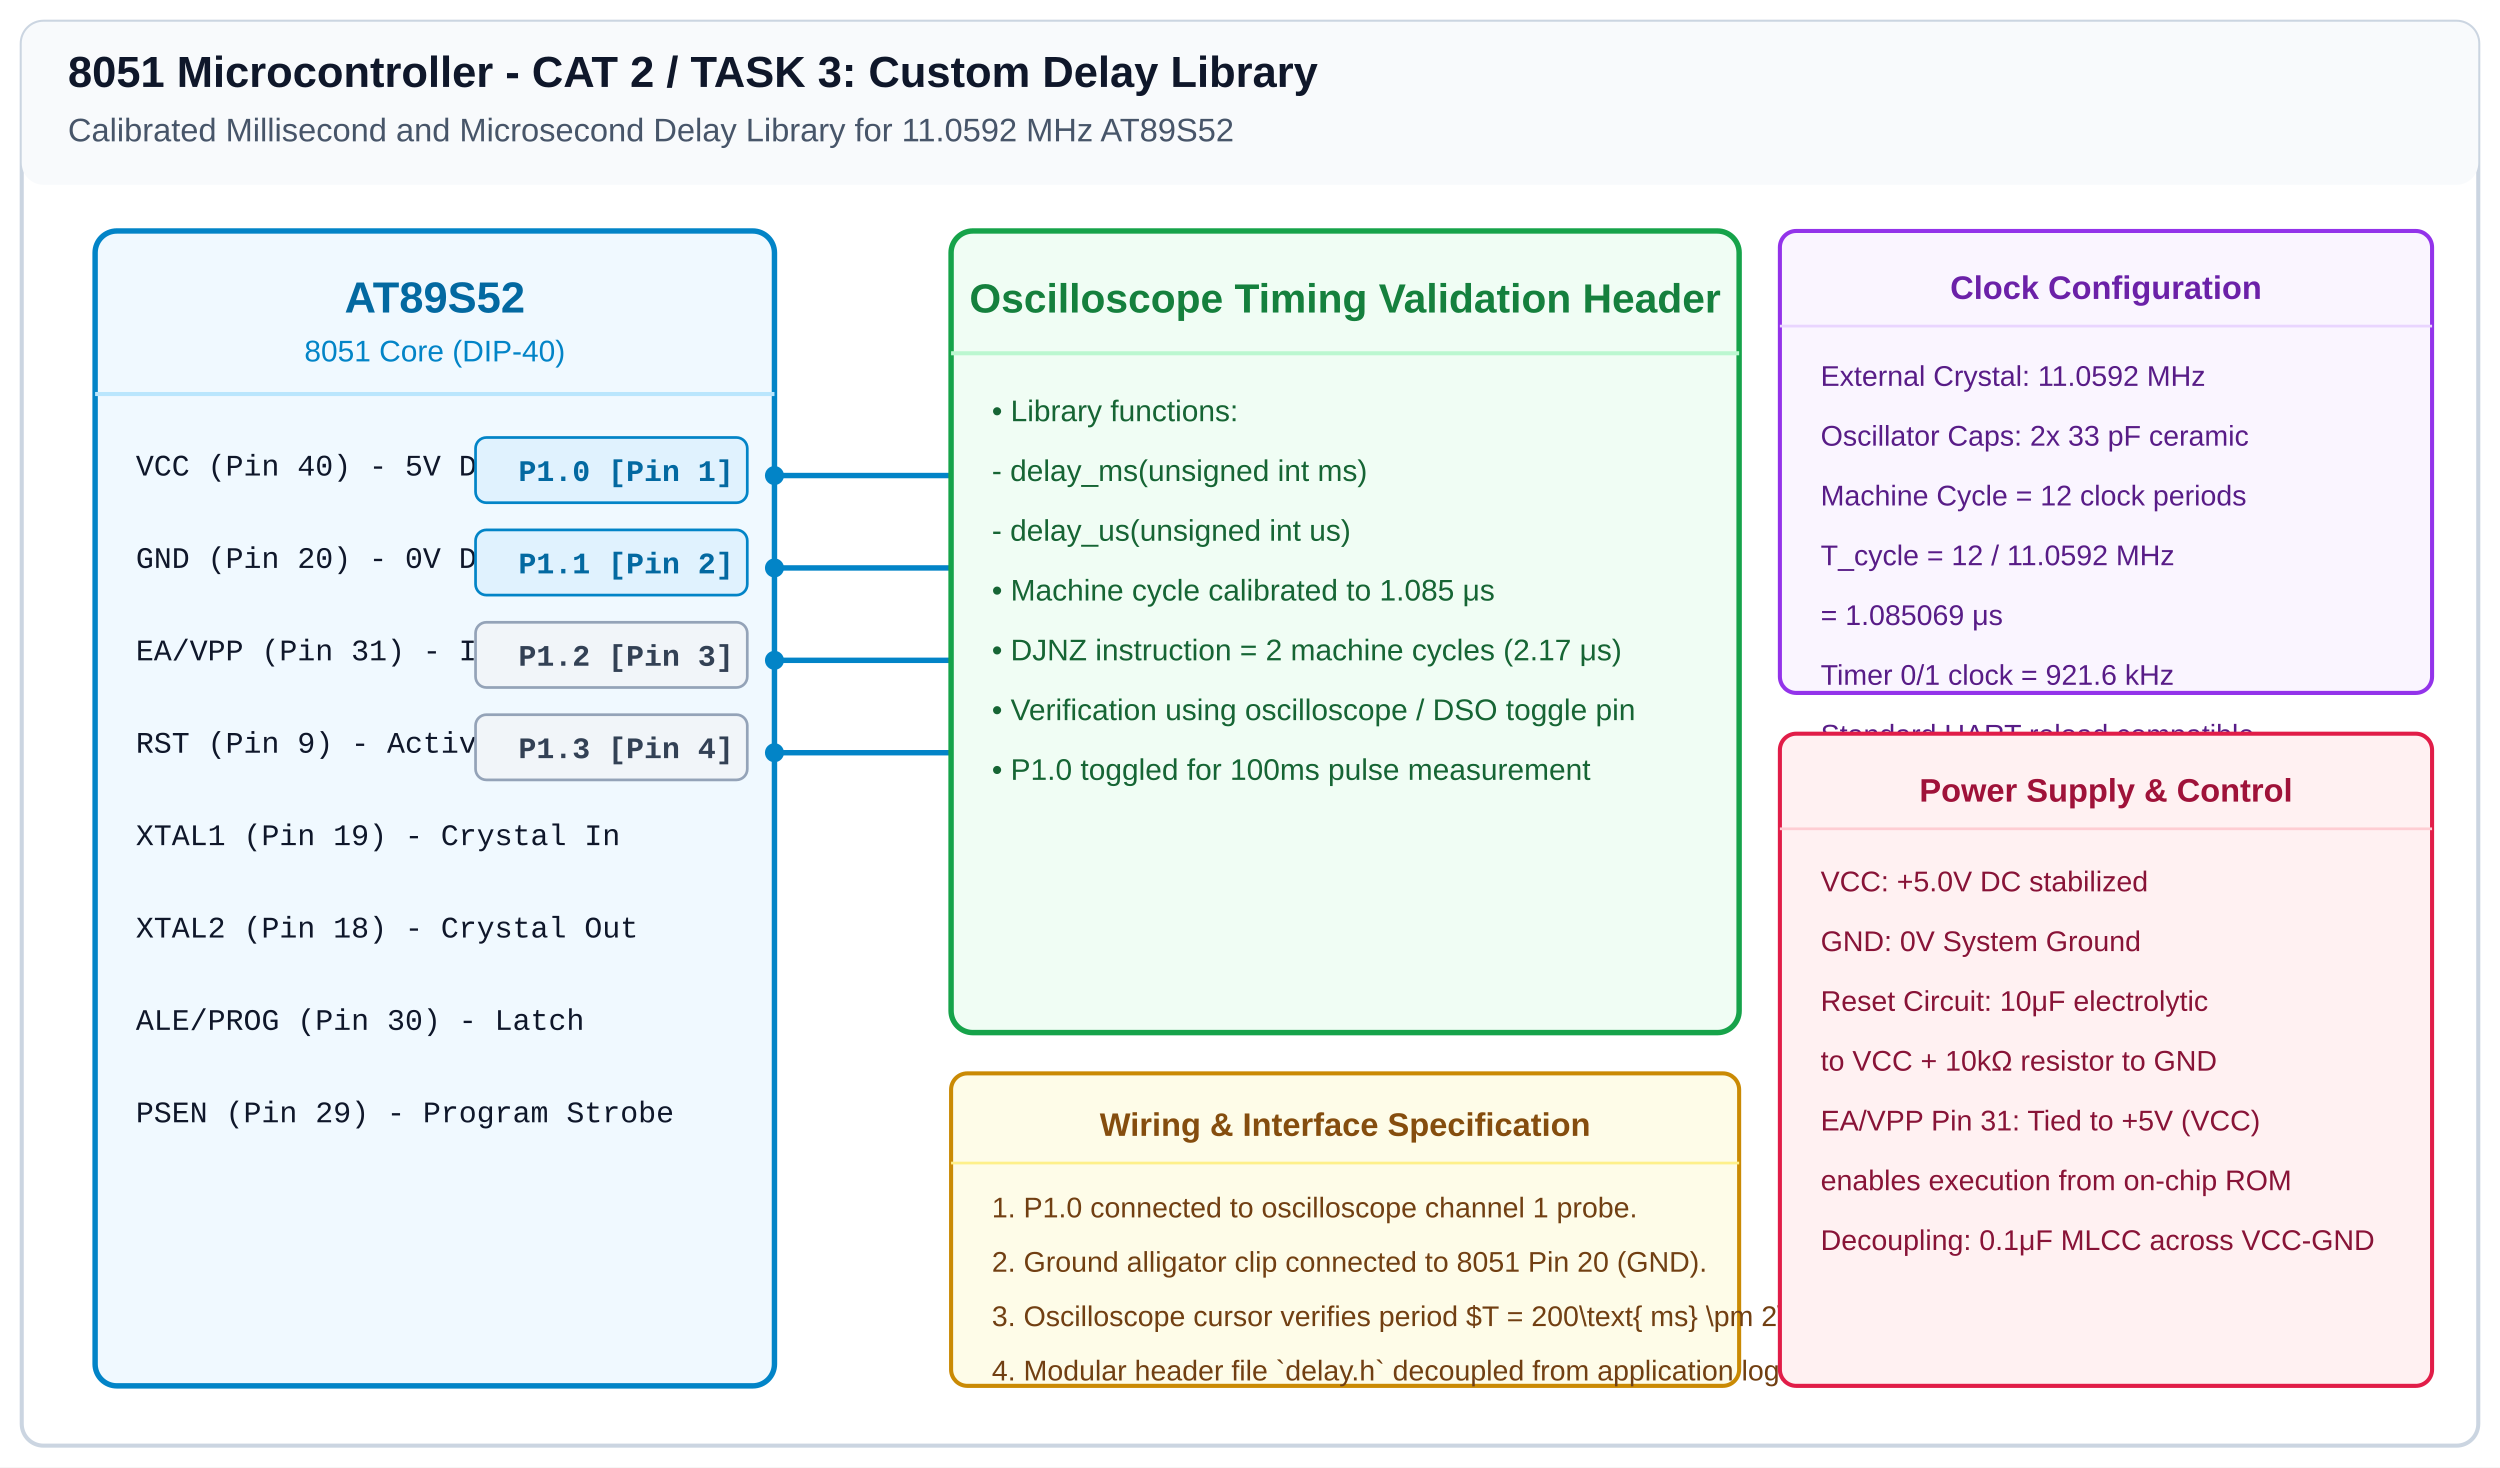
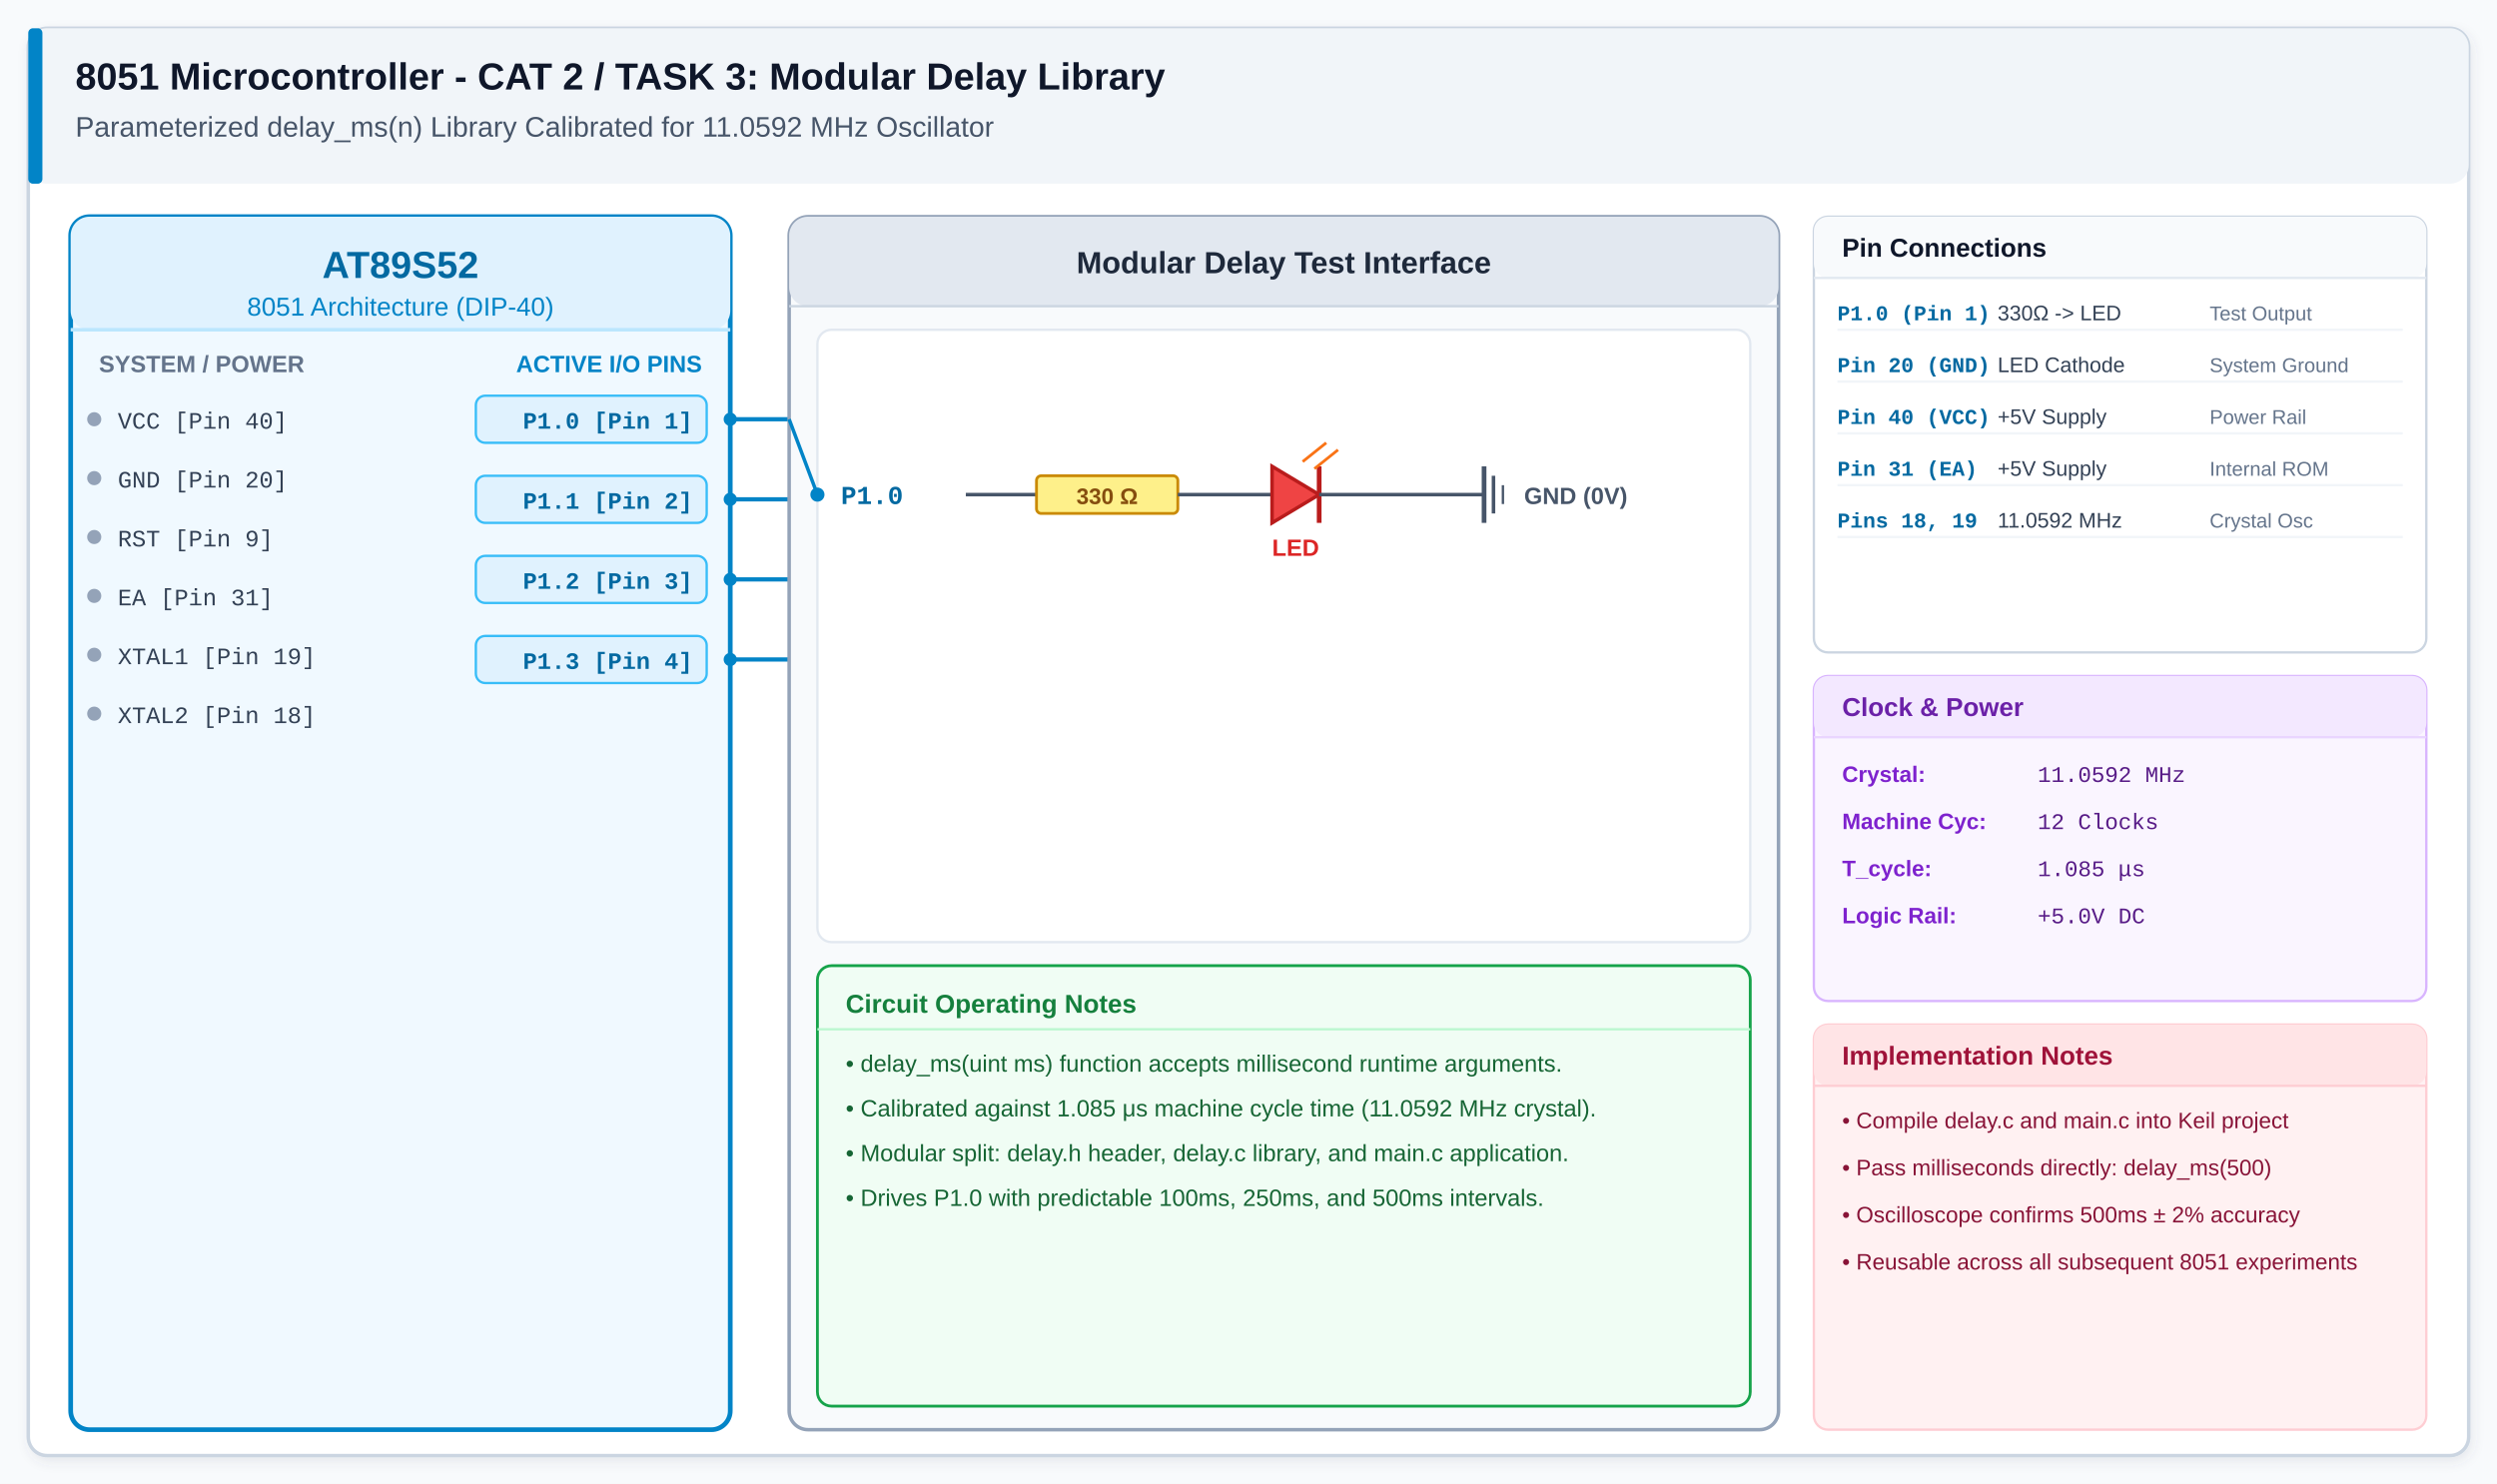
- <svg xmlns="http://www.w3.org/2000/svg" viewBox="0 0 920 540" width="920" height="540">
-   <rect x="0" y="0" width="920" height="540" fill="#ffffff" />
-   <rect x="8" y="8" width="904" height="524" fill="none" stroke="#cbd5e1" stroke-width="1.5" rx="8" />
-   <rect x="8" y="8" width="904" height="60" fill="#f8fafc" rx="8" />
-   <text x="25" y="32" font-family="Arial, sans-serif" font-size="16" font-weight="bold" fill="#0f172a">8051 Microcontroller - CAT 2 / TASK 3: Custom Delay Library</text>
-   <text x="25" y="52" font-family="Arial, sans-serif" font-size="12" fill="#475569">Calibrated Millisecond and Microsecond Delay Library for 11.0592 MHz AT89S52</text>
-   <rect x="35" y="85" width="250" height="425" fill="#f0f9ff" stroke="#0284c7" stroke-width="2" rx="8" />
-   <text x="160" y="115" text-anchor="middle" font-family="Arial, sans-serif" font-size="16" font-weight="bold" fill="#0369a1">AT89S52</text>
-   <text x="160" y="133" text-anchor="middle" font-family="Arial, sans-serif" font-size="11" fill="#0284c7">8051 Core (DIP-40)</text>
-   <line x1="35" y1="145" x2="285" y2="145" stroke="#bae6fd" stroke-width="1.5" />
-   <text x="50" y="175" font-family="Courier New, monospace" font-size="11" fill="#0f172a">VCC (Pin 40) - 5V DC</text>
-   <text x="50" y="209" font-family="Courier New, monospace" font-size="11" fill="#0f172a">GND (Pin 20) - 0V DC</text>
-   <text x="50" y="243" font-family="Courier New, monospace" font-size="11" fill="#0f172a">EA/VPP (Pin 31) - Internal ROM</text>
-   <text x="50" y="277" font-family="Courier New, monospace" font-size="11" fill="#0f172a">RST (Pin 9) - Active-High Reset</text>
-   <text x="50" y="311" font-family="Courier New, monospace" font-size="11" fill="#0f172a">XTAL1 (Pin 19) - Crystal In</text>
-   <text x="50" y="345" font-family="Courier New, monospace" font-size="11" fill="#0f172a">XTAL2 (Pin 18) - Crystal Out</text>
-   <text x="50" y="379" font-family="Courier New, monospace" font-size="11" fill="#0f172a">ALE/PROG (Pin 30) - Latch</text>
-   <text x="50" y="413" font-family="Courier New, monospace" font-size="11" fill="#0f172a">PSEN (Pin 29) - Program Strobe</text>
-   <rect x="175" y="161" width="100" height="24" fill="#e0f2fe" stroke="#0284c7" stroke-width="1" rx="4" />
-   <text x="270" y="177" text-anchor="end" font-family="Courier New, monospace" font-size="11" font-weight="bold" fill="#0369a1">P1.0 [Pin 1]</text>
-   <line x1="285" y1="175" x2="350" y2="175" stroke="#0284c7" stroke-width="2" />
-   <circle cx="285" cy="175" r="3.5" fill="#0284c7" />
-   <rect x="175" y="195" width="100" height="24" fill="#e0f2fe" stroke="#0284c7" stroke-width="1" rx="4" />
-   <text x="270" y="211" text-anchor="end" font-family="Courier New, monospace" font-size="11" font-weight="bold" fill="#0369a1">P1.1 [Pin 2]</text>
-   <line x1="285" y1="209" x2="350" y2="209" stroke="#0284c7" stroke-width="2" />
-   <circle cx="285" cy="209" r="3.5" fill="#0284c7" />
-   <rect x="175" y="229" width="100" height="24" fill="#f1f5f9" stroke="#94a3b8" stroke-width="1" rx="4" />
-   <text x="270" y="245" text-anchor="end" font-family="Courier New, monospace" font-size="11" font-weight="bold" fill="#334155">P1.2 [Pin 3]</text>
-   <line x1="285" y1="243" x2="350" y2="243" stroke="#0284c7" stroke-width="2" />
-   <circle cx="285" cy="243" r="3.5" fill="#0284c7" />
-   <rect x="175" y="263" width="100" height="24" fill="#f1f5f9" stroke="#94a3b8" stroke-width="1" rx="4" />
-   <text x="270" y="279" text-anchor="end" font-family="Courier New, monospace" font-size="11" font-weight="bold" fill="#334155">P1.3 [Pin 4]</text>
-   <line x1="285" y1="277" x2="350" y2="277" stroke="#0284c7" stroke-width="2" />
-   <circle cx="285" cy="277" r="3.5" fill="#0284c7" />
-   <rect x="350" y="85" width="290" height="295" fill="#f0fdf4" stroke="#16a34a" stroke-width="2" rx="8" />
-   <text x="495" y="115" text-anchor="middle" font-family="Arial, sans-serif" font-size="15" font-weight="bold" fill="#15803d">Oscilloscope Timing Validation Header</text>
-   <line x1="350" y1="130" x2="640" y2="130" stroke="#bbf7d0" stroke-width="1.5" />
-   <text x="365" y="155" font-family="Arial, sans-serif" font-size="11" fill="#166534">• Library functions:</text>
-   <text x="365" y="177" font-family="Arial, sans-serif" font-size="11" fill="#166534">  - delay_ms(unsigned int ms)</text>
-   <text x="365" y="199" font-family="Arial, sans-serif" font-size="11" fill="#166534">  - delay_us(unsigned int us)</text>
-   <text x="365" y="221" font-family="Arial, sans-serif" font-size="11" fill="#166534">• Machine cycle calibrated to 1.085 μs</text>
-   <text x="365" y="243" font-family="Arial, sans-serif" font-size="11" fill="#166534">• DJNZ instruction = 2 machine cycles (2.17 μs)</text>
-   <text x="365" y="265" font-family="Arial, sans-serif" font-size="11" fill="#166534">• Verification using oscilloscope / DSO toggle pin</text>
-   <text x="365" y="287" font-family="Arial, sans-serif" font-size="11" fill="#166534">• P1.0 toggled for 100ms pulse measurement</text>
-   <rect x="350" y="395" width="290" height="115" fill="#fefce8" stroke="#ca8a04" stroke-width="1.5" rx="6" />
-   <text x="495" y="418" text-anchor="middle" font-family="Arial, sans-serif" font-size="12" font-weight="bold" fill="#854d0e">Wiring &amp; Interface Specification</text>
-   <line x1="350" y1="428" x2="640" y2="428" stroke="#fef08a" stroke-width="1" />
-   <text x="365" y="448" font-family="Arial, sans-serif" font-size="10.5" fill="#713f12">1. P1.0 connected to oscilloscope channel 1 probe.</text>
-   <text x="365" y="468" font-family="Arial, sans-serif" font-size="10.5" fill="#713f12">2. Ground alligator clip connected to 8051 Pin 20 (GND).</text>
-   <text x="365" y="488" font-family="Arial, sans-serif" font-size="10.5" fill="#713f12">3. Oscilloscope cursor verifies period $T = 200\text{ ms} \pm 2\%$.</text>
-   <text x="365" y="508" font-family="Arial, sans-serif" font-size="10.5" fill="#713f12">4. Modular header file `delay.h` decoupled from application logic.</text>
-   <rect x="655" y="85" width="240" height="170" fill="#faf5ff" stroke="#9333ea" stroke-width="1.5" rx="6" />
-   <text x="775" y="110" text-anchor="middle" font-family="Arial, sans-serif" font-size="12" font-weight="bold" fill="#6b21a8">Clock Configuration</text>
-   <line x1="655" y1="120" x2="895" y2="120" stroke="#e9d5ff" stroke-width="1" />
-   <text x="670" y="142" font-family="Arial, sans-serif" font-size="10.5" fill="#581c87">External Crystal: 11.0592 MHz</text>
-   <text x="670" y="164" font-family="Arial, sans-serif" font-size="10.5" fill="#581c87">Oscillator Caps: 2x 33 pF ceramic</text>
-   <text x="670" y="186" font-family="Arial, sans-serif" font-size="10.5" fill="#581c87">Machine Cycle = 12 clock periods</text>
-   <text x="670" y="208" font-family="Arial, sans-serif" font-size="10.5" fill="#581c87">T_cycle = 12 / 11.0592 MHz</text>
-   <text x="670" y="230" font-family="Arial, sans-serif" font-size="10.5" fill="#581c87">        = 1.085069 μs</text>
-   <text x="670" y="252" font-family="Arial, sans-serif" font-size="10.5" fill="#581c87">Timer 0/1 clock = 921.6 kHz</text>
-   <text x="670" y="274" font-family="Arial, sans-serif" font-size="10.5" fill="#581c87">Standard UART reload compatible</text>
-   <rect x="655" y="270" width="240" height="240" fill="#fff1f2" stroke="#e11d48" stroke-width="1.5" rx="6" />
-   <text x="775" y="295" text-anchor="middle" font-family="Arial, sans-serif" font-size="12" font-weight="bold" fill="#9f1239">Power Supply &amp; Control</text>
-   <line x1="655" y1="305" x2="895" y2="305" stroke="#fecdd3" stroke-width="1" />
-   <text x="670" y="328" font-family="Arial, sans-serif" font-size="10.5" fill="#881337">VCC: +5.0V DC stabilized</text>
-   <text x="670" y="350" font-family="Arial, sans-serif" font-size="10.5" fill="#881337">GND: 0V System Ground</text>
-   <text x="670" y="372" font-family="Arial, sans-serif" font-size="10.5" fill="#881337">Reset Circuit: 10μF electrolytic</text>
-   <text x="670" y="394" font-family="Arial, sans-serif" font-size="10.5" fill="#881337">  to VCC + 10kΩ resistor to GND</text>
-   <text x="670" y="416" font-family="Arial, sans-serif" font-size="10.5" fill="#881337">EA/VPP Pin 31: Tied to +5V (VCC)</text>
-   <text x="670" y="438" font-family="Arial, sans-serif" font-size="10.5" fill="#881337">  enables execution from on-chip ROM</text>
-   <text x="670" y="460" font-family="Arial, sans-serif" font-size="10.5" fill="#881337">Decoupling: 0.1μF MLCC across VCC-GND</text>
+ <svg xmlns="http://www.w3.org/2000/svg" viewBox="0 0 1060 630" width="1060" height="630">
+   <defs>
+     <filter id="card-shadow" x="-3%" y="-3%" width="106%" height="106%">
+       <feDropShadow dx="1" dy="2" stdDeviation="2.5" flood-color="#475569" flood-opacity="0.10" />
+     </filter>
+   </defs>
+   <rect width="1060" height="630" fill="#f8fafc" />
+   <rect x="12" y="12" width="1036" height="606" fill="#ffffff" stroke="#cbd5e1" stroke-width="1.5" rx="8" filter="url(#card-shadow)" />
+   <rect x="12" y="12" width="1036" height="66" fill="#f1f5f9" rx="8" />
+   <rect x="12" y="12" width="6" height="66" fill="#0284c7" rx="2" />
+   <text x="32" y="38" font-family="Arial, sans-serif" font-size="16" font-weight="bold" fill="#0f172a">8051 Microcontroller - CAT 2 / TASK 3: Modular Delay Library</text>
+   <text x="32" y="58" font-family="Arial, sans-serif" font-size="12" fill="#475569">Parameterized delay_ms(n) Library Calibrated for 11.0592 MHz Oscillator</text>
+   <rect x="30" y="92" width="280" height="515" fill="#f0f9ff" stroke="#0284c7" stroke-width="2" rx="8" />
+   <rect x="30" y="92" width="280" height="48" fill="#e0f2fe" rx="8" />
+   <text x="170" y="118" text-anchor="middle" font-family="Arial, sans-serif" font-size="16" font-weight="bold" fill="#0369a1">AT89S52</text>
+   <text x="170" y="134" text-anchor="middle" font-family="Arial, sans-serif" font-size="11" fill="#0284c7">8051 Architecture (DIP-40)</text>
+   <line x1="30" y1="140" x2="310" y2="140" stroke="#bae6fd" stroke-width="1.5" />
+   <text x="42" y="158" font-family="Arial, sans-serif" font-size="10" font-weight="bold" fill="#64748b">SYSTEM / POWER</text>
+   <text x="298" y="158" text-anchor="end" font-family="Arial, sans-serif" font-size="10" font-weight="bold" fill="#0284c7">ACTIVE I/O PINS</text>
+   <circle cx="40" cy="178" r="3" fill="#94a3b8" />
+   <text x="50" y="182" font-family="Courier New, monospace" font-size="10" fill="#334155">VCC [Pin 40]</text>
+   <circle cx="40" cy="203" r="3" fill="#94a3b8" />
+   <text x="50" y="207" font-family="Courier New, monospace" font-size="10" fill="#334155">GND [Pin 20]</text>
+   <circle cx="40" cy="228" r="3" fill="#94a3b8" />
+   <text x="50" y="232" font-family="Courier New, monospace" font-size="10" fill="#334155">RST [Pin 9]</text>
+   <circle cx="40" cy="253" r="3" fill="#94a3b8" />
+   <text x="50" y="257" font-family="Courier New, monospace" font-size="10" fill="#334155">EA [Pin 31]</text>
+   <circle cx="40" cy="278" r="3" fill="#94a3b8" />
+   <text x="50" y="282" font-family="Courier New, monospace" font-size="10" fill="#334155">XTAL1 [Pin 19]</text>
+   <circle cx="40" cy="303" r="3" fill="#94a3b8" />
+   <text x="50" y="307" font-family="Courier New, monospace" font-size="10" fill="#334155">XTAL2 [Pin 18]</text>
+   <rect x="202" y="168" width="98" height="20" fill="#e0f2fe" stroke="#38bdf8" stroke-width="1" rx="4" />
+   <text x="294" y="182" text-anchor="end" font-family="Courier New, monospace" font-size="10" font-weight="bold" fill="#0369a1">P1.0 [Pin 1]</text>
+   <line x1="310" y1="178" x2="335" y2="178" stroke="#0284c7" stroke-width="1.8" />
+   <circle cx="310" cy="178" r="2.8" fill="#0284c7" />
+   <rect x="202" y="202" width="98" height="20" fill="#e0f2fe" stroke="#38bdf8" stroke-width="1" rx="4" />
+   <text x="294" y="216" text-anchor="end" font-family="Courier New, monospace" font-size="10" font-weight="bold" fill="#0369a1">P1.1 [Pin 2]</text>
+   <line x1="310" y1="212" x2="335" y2="212" stroke="#0284c7" stroke-width="1.8" />
+   <circle cx="310" cy="212" r="2.8" fill="#0284c7" />
+   <rect x="202" y="236" width="98" height="20" fill="#e0f2fe" stroke="#38bdf8" stroke-width="1" rx="4" />
+   <text x="294" y="250" text-anchor="end" font-family="Courier New, monospace" font-size="10" font-weight="bold" fill="#0369a1">P1.2 [Pin 3]</text>
+   <line x1="310" y1="246" x2="335" y2="246" stroke="#0284c7" stroke-width="1.8" />
+   <circle cx="310" cy="246" r="2.8" fill="#0284c7" />
+   <rect x="202" y="270" width="98" height="20" fill="#e0f2fe" stroke="#38bdf8" stroke-width="1" rx="4" />
+   <text x="294" y="284" text-anchor="end" font-family="Courier New, monospace" font-size="10" font-weight="bold" fill="#0369a1">P1.3 [Pin 4]</text>
+   <line x1="310" y1="280" x2="335" y2="280" stroke="#0284c7" stroke-width="1.8" />
+   <circle cx="310" cy="280" r="2.8" fill="#0284c7" />
+   <rect x="335" y="92" width="420" height="515" fill="#f8fafc" stroke="#94a3b8" stroke-width="1.5" rx="8" />
+   <rect x="335" y="92" width="420" height="38" fill="#e2e8f0" rx="8" />
+   <text x="545" y="116" text-anchor="middle" font-family="Arial, sans-serif" font-size="13" font-weight="bold" fill="#1e293b">Modular Delay Test Interface</text>
+   <line x1="335" y1="130" x2="755" y2="130" stroke="#cbd5e1" stroke-width="1" />
+   <rect x="347" y="140" width="396" height="260" fill="#ffffff" stroke="#e2e8f0" stroke-width="1" rx="6" />
+   <path d="M 335 178 L 347 210" fill="none" stroke="#0284c7" stroke-width="1.5" />
+   <circle cx="347" cy="210" r="3" fill="#0284c7" />
+   <text x="357" y="214" font-family="Courier New, monospace" font-size="11" font-weight="bold" fill="#0369a1">P1.0</text>
+   <line x1="410" y1="210" x2="440" y2="210" stroke="#475569" stroke-width="1.5" />
+   <rect x="440" y="202" width="60" height="16" fill="#fef08a" stroke="#ca8a04" stroke-width="1.2" rx="2" />
+   <text x="470" y="214" text-anchor="middle" font-family="Arial, sans-serif" font-size="9.5" font-weight="bold" fill="#854d0e">330 Ω</text>
+   <line x1="500" y1="210" x2="540" y2="210" stroke="#475569" stroke-width="1.5" />
+   <polygon points="540,198 540,222 560,210" fill="#ef4444" stroke="#b91c1c" stroke-width="1.5" />
+   <line x1="560" y1="198" x2="560" y2="222" stroke="#b91c1c" stroke-width="2" />
+   <line x1="553" y1="196" x2="563" y2="188" stroke="#f97316" stroke-width="1.2" />
+   <line x1="558" y1="199" x2="568" y2="191" stroke="#f97316" stroke-width="1.2" />
+   <text x="550" y="236" text-anchor="middle" font-family="Arial, sans-serif" font-size="10" font-weight="bold" fill="#dc2626">LED</text>
+   <line x1="560" y1="210" x2="630" y2="210" stroke="#475569" stroke-width="1.5" />
+   <line x1="630" y1="198" x2="630" y2="222" stroke="#475569" stroke-width="2" />
+   <line x1="634" y1="202" x2="634" y2="218" stroke="#475569" stroke-width="1.5" />
+   <line x1="638" y1="206" x2="638" y2="214" stroke="#475569" stroke-width="1" />
+   <text x="647" y="214" font-family="Arial, sans-serif" font-size="10" font-weight="bold" fill="#475569">GND (0V)</text>
+   <rect x="347" y="410" width="396" height="187" fill="#f0fdf4" stroke="#16a34a" stroke-width="1.2" rx="6" />
+   <text x="359" y="430" font-family="Arial, sans-serif" font-size="11" font-weight="bold" fill="#15803d">Circuit Operating Notes</text>
+   <line x1="347" y1="437" x2="743" y2="437" stroke="#bbf7d0" stroke-width="1" />
+   <text x="359" y="455" font-family="Arial, sans-serif" font-size="10" fill="#166534">• delay_ms(uint ms) function accepts millisecond runtime arguments.</text>
+   <text x="359" y="474" font-family="Arial, sans-serif" font-size="10" fill="#166534">• Calibrated against 1.085 μs machine cycle time (11.0592 MHz crystal).</text>
+   <text x="359" y="493" font-family="Arial, sans-serif" font-size="10" fill="#166534">• Modular split: delay.h header, delay.c library, and main.c application.</text>
+   <text x="359" y="512" font-family="Arial, sans-serif" font-size="10" fill="#166534">• Drives P1.0 with predictable 100ms, 250ms, and 500ms intervals.</text>
+   <rect x="770" y="92" width="260" height="185" fill="#ffffff" stroke="#cbd5e1" stroke-width="1" rx="6" />
+   <rect x="770" y="92" width="260" height="26" fill="#f8fafc" rx="6" />
+   <text x="782" y="109" font-family="Arial, sans-serif" font-size="11" font-weight="bold" fill="#0f172a">Pin Connections</text>
+   <line x1="770" y1="118" x2="1030" y2="118" stroke="#e2e8f0" stroke-width="1" />
+   <text x="780" y="136" font-family="Courier New, monospace" font-size="9" font-weight="bold" fill="#0369a1">P1.0 (Pin 1)</text>
+   <text x="848" y="136" font-family="Arial, sans-serif" font-size="9" fill="#334155">330Ω -&gt; LED</text>
+   <text x="938" y="136" font-family="Arial, sans-serif" font-size="8.5" fill="#64748b">Test Output</text>
+   <line x1="780" y1="140" x2="1020" y2="140" stroke="#f1f5f9" stroke-width="1" />
+   <text x="780" y="158" font-family="Courier New, monospace" font-size="9" font-weight="bold" fill="#0369a1">Pin 20 (GND)</text>
+   <text x="848" y="158" font-family="Arial, sans-serif" font-size="9" fill="#334155">LED Cathode</text>
+   <text x="938" y="158" font-family="Arial, sans-serif" font-size="8.5" fill="#64748b">System Ground</text>
+   <line x1="780" y1="162" x2="1020" y2="162" stroke="#f1f5f9" stroke-width="1" />
+   <text x="780" y="180" font-family="Courier New, monospace" font-size="9" font-weight="bold" fill="#0369a1">Pin 40 (VCC)</text>
+   <text x="848" y="180" font-family="Arial, sans-serif" font-size="9" fill="#334155">+5V Supply</text>
+   <text x="938" y="180" font-family="Arial, sans-serif" font-size="8.5" fill="#64748b">Power Rail</text>
+   <line x1="780" y1="184" x2="1020" y2="184" stroke="#f1f5f9" stroke-width="1" />
+   <text x="780" y="202" font-family="Courier New, monospace" font-size="9" font-weight="bold" fill="#0369a1">Pin 31 (EA)</text>
+   <text x="848" y="202" font-family="Arial, sans-serif" font-size="9" fill="#334155">+5V Supply</text>
+   <text x="938" y="202" font-family="Arial, sans-serif" font-size="8.5" fill="#64748b">Internal ROM</text>
+   <line x1="780" y1="206" x2="1020" y2="206" stroke="#f1f5f9" stroke-width="1" />
+   <text x="780" y="224" font-family="Courier New, monospace" font-size="9" font-weight="bold" fill="#0369a1">Pins 18, 19</text>
+   <text x="848" y="224" font-family="Arial, sans-serif" font-size="9" fill="#334155">11.0592 MHz</text>
+   <text x="938" y="224" font-family="Arial, sans-serif" font-size="8.5" fill="#64748b">Crystal Osc</text>
+   <line x1="780" y1="228" x2="1020" y2="228" stroke="#f1f5f9" stroke-width="1" />
+   <rect x="770" y="287" width="260" height="138" fill="#faf5ff" stroke="#d8b4fe" stroke-width="1" rx="6" />
+   <rect x="770" y="287" width="260" height="26" fill="#f3e8ff" rx="6" />
+   <text x="782" y="304" font-family="Arial, sans-serif" font-size="11" font-weight="bold" fill="#6b21a8">Clock &amp; Power</text>
+   <line x1="770" y1="313" x2="1030" y2="313" stroke="#e9d5ff" stroke-width="1" />
+   <text x="782" y="332" font-family="Arial, sans-serif" font-size="9.5" font-weight="bold" fill="#7e22ce">Crystal:</text>
+   <text x="865" y="332" font-family="Courier New, monospace" font-size="9.5" fill="#581c87">11.0592 MHz</text>
+   <text x="782" y="352" font-family="Arial, sans-serif" font-size="9.5" font-weight="bold" fill="#7e22ce">Machine Cyc:</text>
+   <text x="865" y="352" font-family="Courier New, monospace" font-size="9.5" fill="#581c87">12 Clocks</text>
+   <text x="782" y="372" font-family="Arial, sans-serif" font-size="9.5" font-weight="bold" fill="#7e22ce">T_cycle:</text>
+   <text x="865" y="372" font-family="Courier New, monospace" font-size="9.5" fill="#581c87">1.085 μs</text>
+   <text x="782" y="392" font-family="Arial, sans-serif" font-size="9.5" font-weight="bold" fill="#7e22ce">Logic Rail:</text>
+   <text x="865" y="392" font-family="Courier New, monospace" font-size="9.5" fill="#581c87">+5.0V DC</text>
+   <rect x="770" y="435" width="260" height="172" fill="#fff1f2" stroke="#fecdd3" stroke-width="1" rx="6" />
+   <rect x="770" y="435" width="260" height="26" fill="#ffe4e6" rx="6" />
+   <text x="782" y="452" font-family="Arial, sans-serif" font-size="11" font-weight="bold" fill="#9f1239">Implementation Notes</text>
+   <line x1="770" y1="461" x2="1030" y2="461" stroke="#fecdd3" stroke-width="1" />
+   <text x="782" y="479" font-family="Arial, sans-serif" font-size="9.5" fill="#881337">• Compile delay.c and main.c into Keil project</text>
+   <text x="782" y="499" font-family="Arial, sans-serif" font-size="9.5" fill="#881337">• Pass milliseconds directly: delay_ms(500)</text>
+   <text x="782" y="519" font-family="Arial, sans-serif" font-size="9.5" fill="#881337">• Oscilloscope confirms 500ms ± 2% accuracy</text>
+   <text x="782" y="539" font-family="Arial, sans-serif" font-size="9.5" fill="#881337">• Reusable across all subsequent 8051 experiments</text>
</svg>
